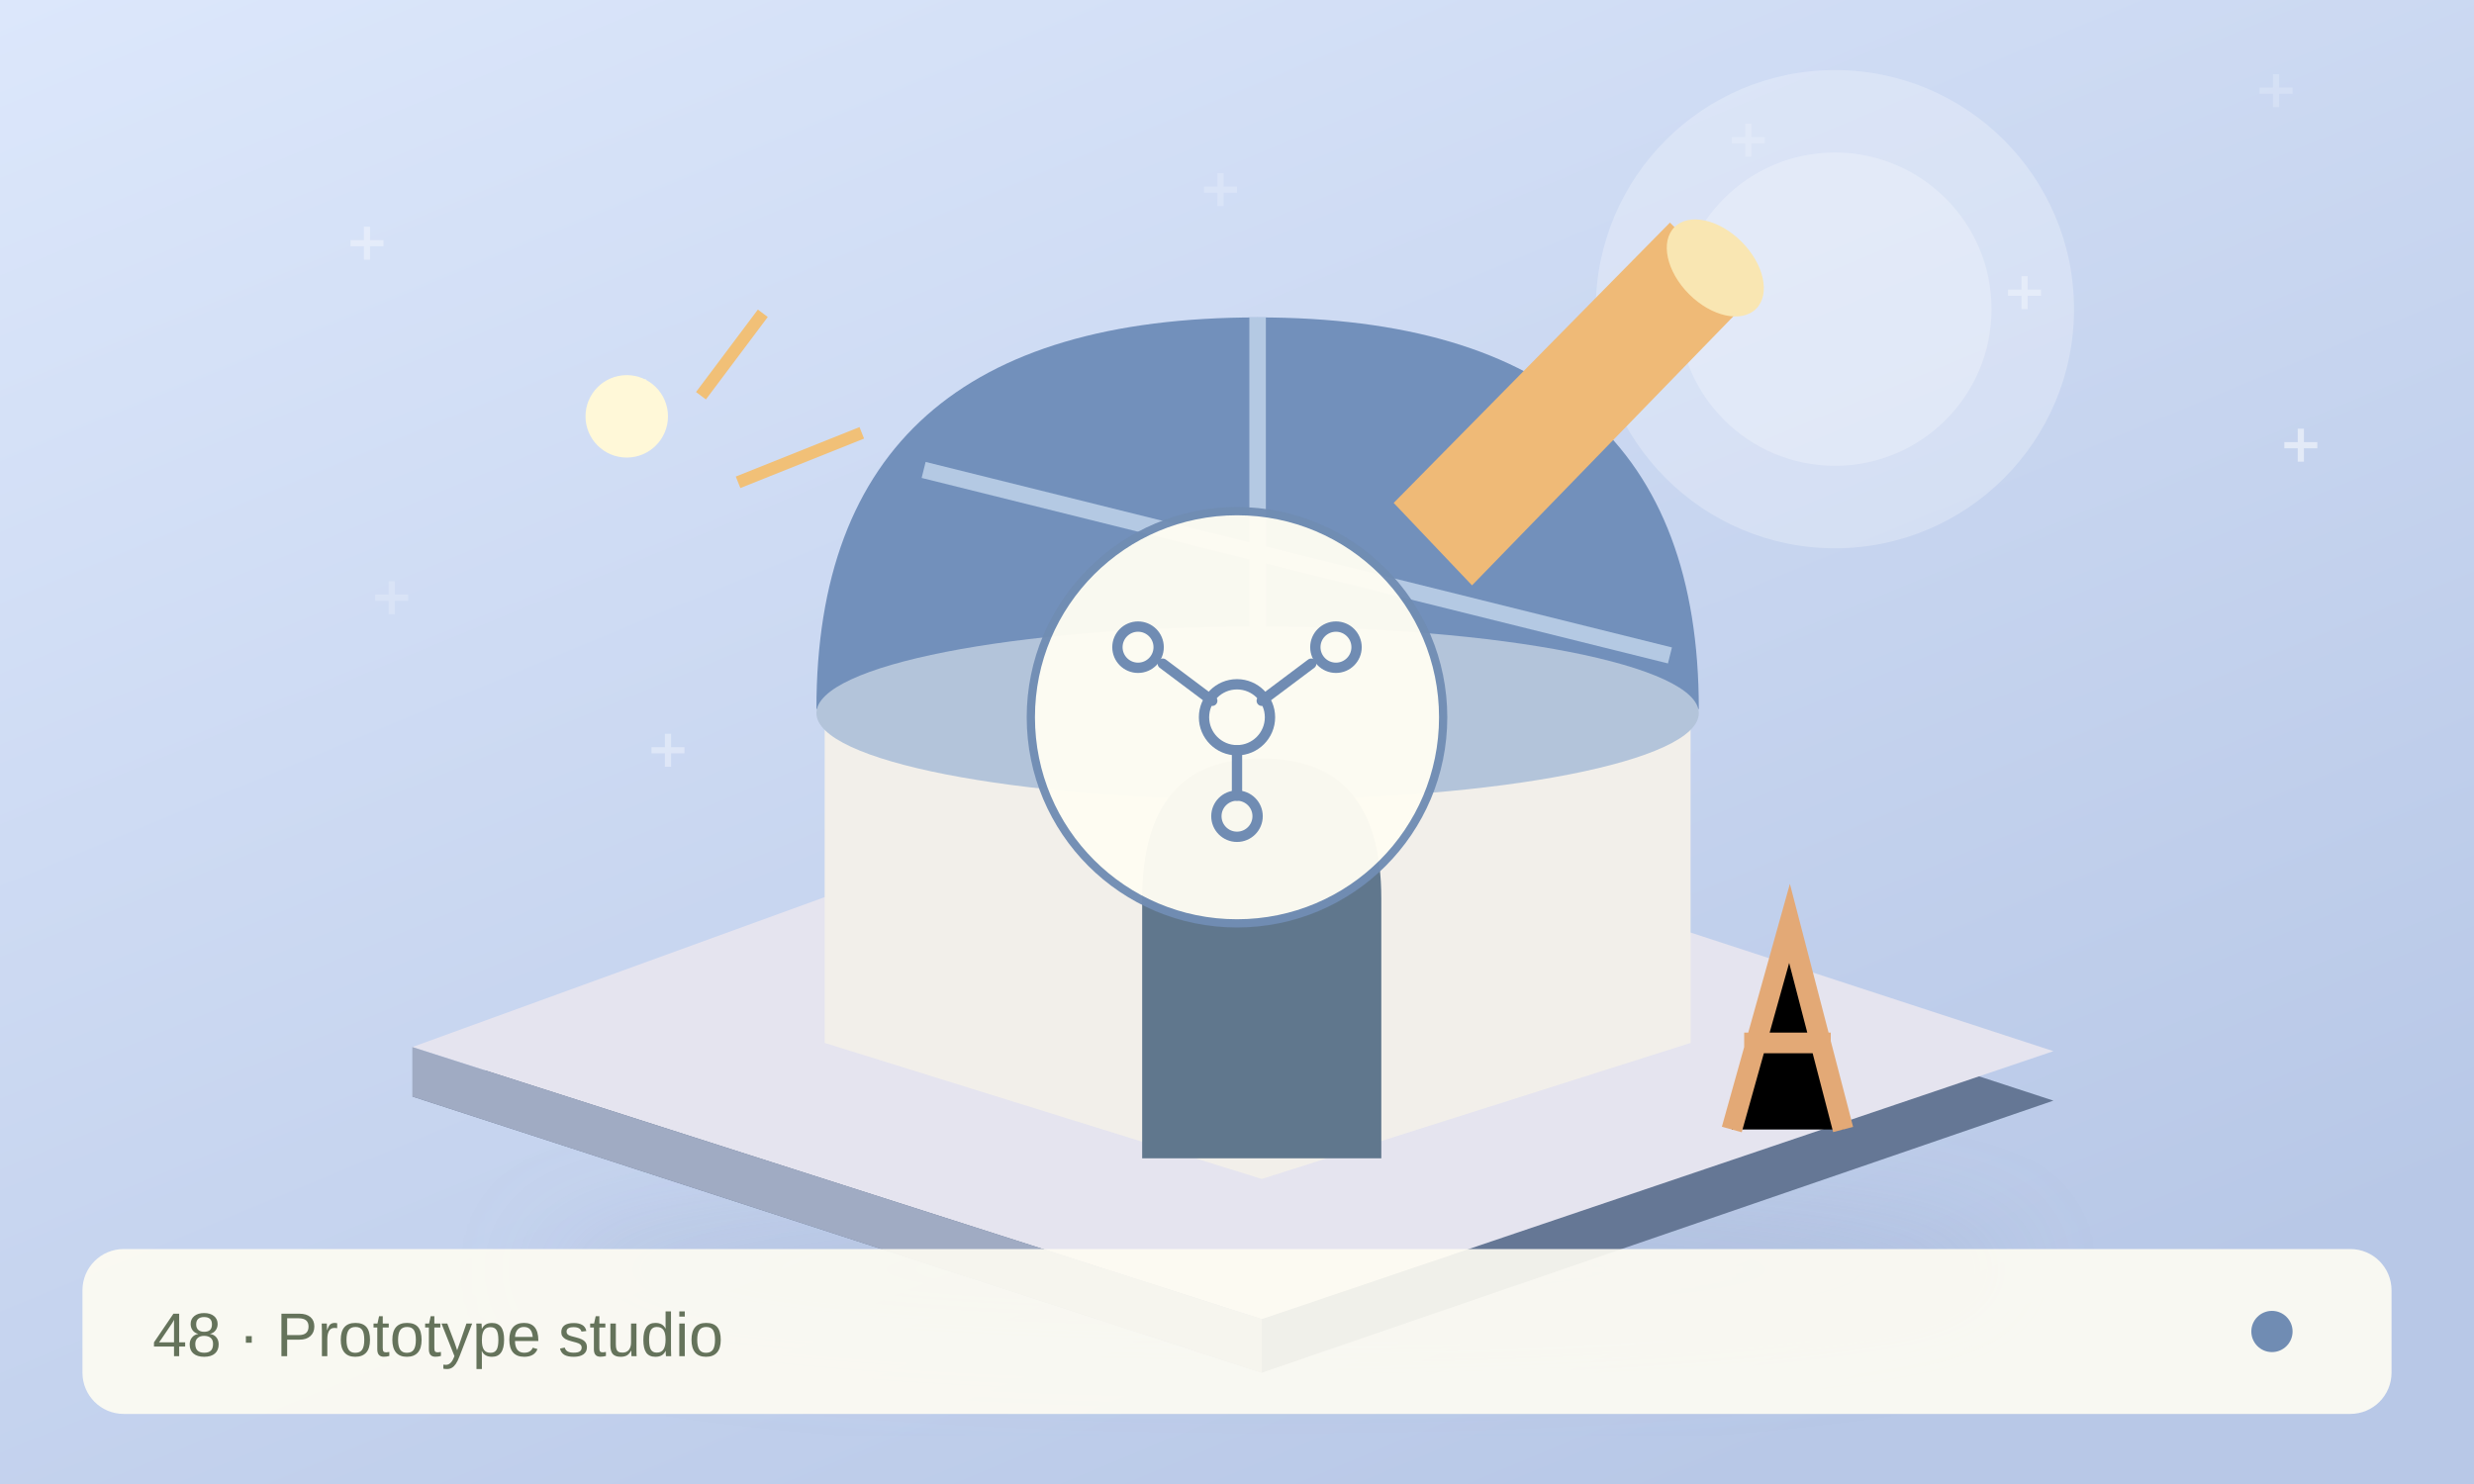
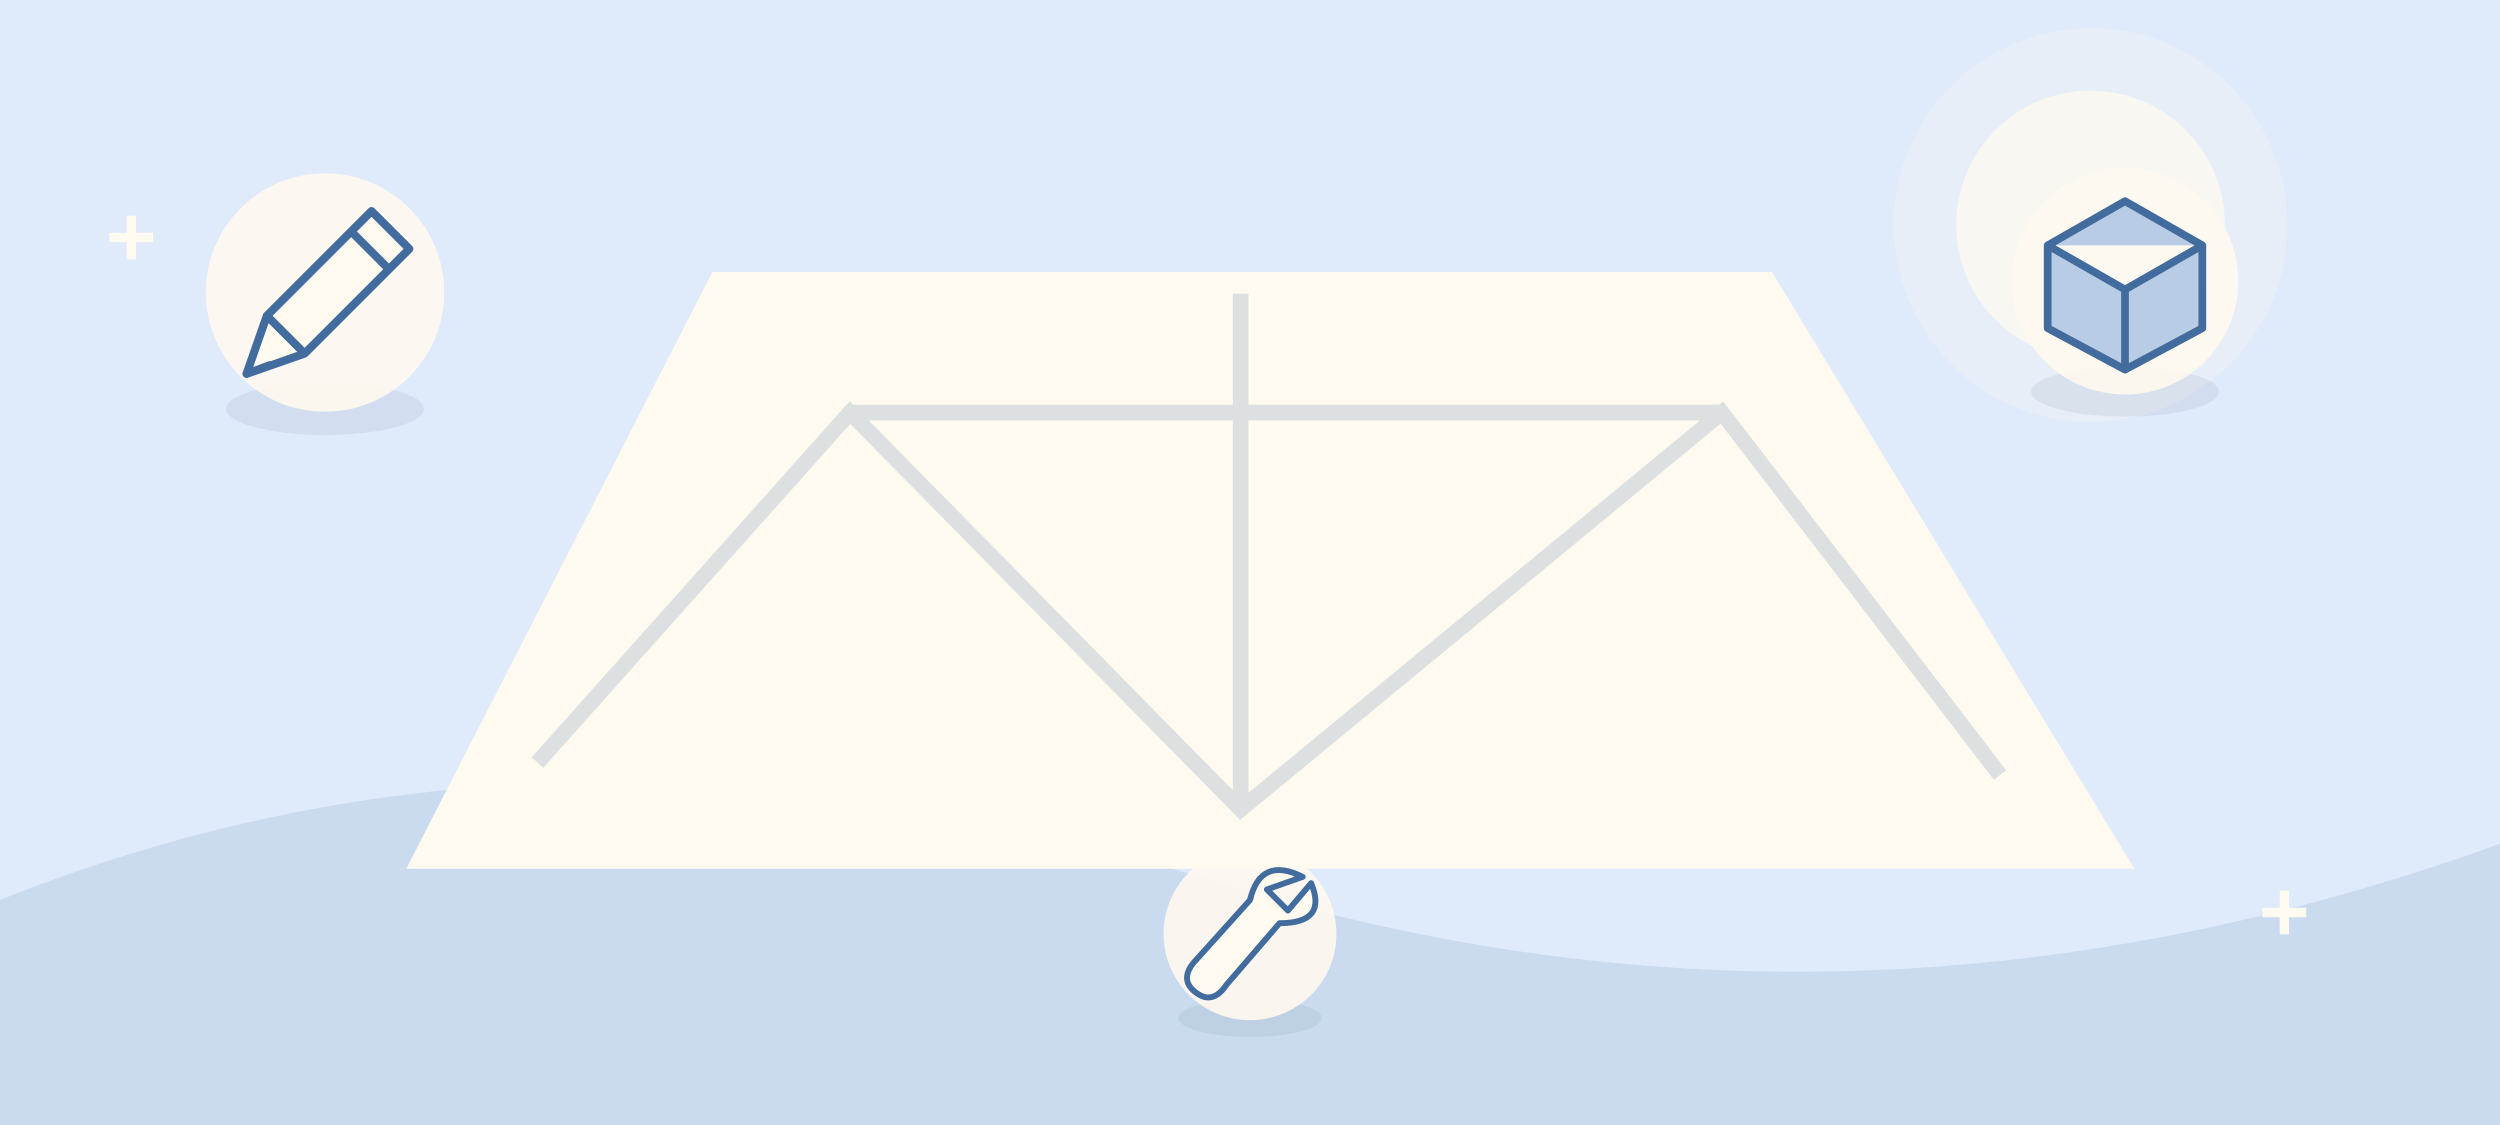
- <svg xmlns="http://www.w3.org/2000/svg" class="world-art " viewBox="0 0 600 360" role="img" aria-label="Prototype studio: Make an idea testable">
-   <defs>
-     <linearGradient id="_R_0_bg" x2="0.7" y2="1">
-       <stop stop-color="#dce7fb" />
-       <stop offset="1" stop-color="#b8c8e7" />
-     </linearGradient>
-     <linearGradient id="_R_0_stone" x2=".2" y2="1">
-       <stop stop-color="#aaa0d1" />
-       <stop offset="1" stop-color="#686783" />
-     </linearGradient>
-     <linearGradient id="_R_0_portal" x2="0" y2="1">
-       <stop stop-color="#fbe4a6" />
-       <stop offset="1" stop-color="#f1a967" />
-     </linearGradient>
-     <linearGradient id="_R_0_water" x2="0" y2="1">
-       <stop stop-color="#a4d5d5" />
-       <stop offset="1" stop-color="#699fac" />
-     </linearGradient>
-     <filter id="_R_0_shadow" x="-50%" y="-50%" width="200%" height="200%">
-       <feGaussianBlur stdDeviation="12" />
-     </filter>
-   </defs>
-   <rect width="600" height="360" fill="url(#_R_0_bg)" />
-   <circle cx="445" cy="75" r="58" fill="#fff" opacity=".25" />
-   <circle cx="445" cy="75" r="38" fill="#fff" opacity=".25" />
-   <g opacity="0.2" transform="translate(552 22)">
-     <path d="M0-4V4M-4 0H4" stroke="#fff" stroke-width="1.5" />
-   </g>
-   <g opacity="0.36" transform="translate(89 59)">
-     <path d="M0-4V4M-4 0H4" stroke="#fff" stroke-width="1.5" />
-   </g>
-   <g opacity="0.52" transform="translate(156 96)">
-     <path d="M0-4V4M-4 0H4" stroke="#fff" stroke-width="1.5" />
-   </g>
-   <g opacity="0.2" transform="translate(223 133)">
-     <path d="M0-4V4M-4 0H4" stroke="#fff" stroke-width="1.5" />
-   </g>
-   <g opacity="0.36" transform="translate(290 170)">
-     <path d="M0-4V4M-4 0H4" stroke="#fff" stroke-width="1.5" />
-   </g>
-   <g opacity="0.52" transform="translate(357 207)">
-     <path d="M0-4V4M-4 0H4" stroke="#fff" stroke-width="1.5" />
-   </g>
-   <g opacity="0.2" transform="translate(424 34)">
-     <path d="M0-4V4M-4 0H4" stroke="#fff" stroke-width="1.5" />
-   </g>
-   <g opacity="0.36" transform="translate(491 71)">
-     <path d="M0-4V4M-4 0H4" stroke="#fff" stroke-width="1.5" />
-   </g>
-   <g opacity="0.52" transform="translate(558 108)">
-     <path d="M0-4V4M-4 0H4" stroke="#fff" stroke-width="1.5" />
-   </g>
-   <g opacity="0.2" transform="translate(95 145)">
-     <path d="M0-4V4M-4 0H4" stroke="#fff" stroke-width="1.5" />
-   </g>
-   <g opacity="0.36" transform="translate(162 182)">
-     <path d="M0-4V4M-4 0H4" stroke="#fff" stroke-width="1.5" />
-   </g>
-   <g opacity="0.52" transform="translate(229 219)">
-     <path d="M0-4V4M-4 0H4" stroke="#fff" stroke-width="1.5" />
-   </g>
-   <g opacity="0.2" transform="translate(296 46)">
-     <path d="M0-4V4M-4 0H4" stroke="#fff" stroke-width="1.5" />
-   </g>
+ <svg xmlns="http://www.w3.org/2000/svg" class="world-art world-preview " viewBox="0 0 800 360" role="img" aria-label="Prototype studio: Make an idea testable">
  <g>
-     <ellipse cx="310" cy="308" rx="180" ry="20" fill="#7787ad" opacity=".15" filter="url(#_R_0_shadow)" />
-     <path d="m100 266 187-68 211 69-192 66Z" fill="#657795" />
-     <path d="m100 254 187-68 211 69-192 65Z" fill="#e5e4ef" />
-     <path d="m100 254 206 66v13l-206-67" fill="#a0abc3" />
-     <path d="M200 253v-83q0-90 105-90t105 90v83l-104 33Z" fill="#f2efea" />
-     <path d="M198 172q0-95 107-95t107 95" fill="#7290bb" />
-     <path d="M305 77v95M224 114l181 45" stroke="#b4c9e3" stroke-width="4" />
-     <ellipse cx="305" cy="173" rx="107" ry="21" fill="#b3c4da" />
-     <path d="M277 281v-63q0-34 29-34t29 34v63" fill="#60778d" />
-     <path d="m338 122 67-68 19 19-67 69Z" fill="#efba77" />
-     <ellipse cx="416" cy="65" rx="14" ry="9" transform="rotate(45 416 65)" fill="#f9e6b2" />
-     <path d="m170 96 15-20m-6 41 30-12" stroke="#f1c077" stroke-width="3" />
-     <circle cx="152" cy="101" r="10" fill="#fff8d8" />
-     <path d="m420 274 14-50 13 50M423 253h21" stroke="#e3a976" stroke-width="5" />
-   </g>
-   <g transform="translate(300 174)">
-     <circle r="50" fill="#fffdf2" stroke="#708cb3" stroke-width="2" opacity=".96" />
-     <g stroke="#708cb3" stroke-width="2.5" fill="none" stroke-linecap="round" stroke-linejoin="round">
-       <circle r="8" />
-       <circle cx="-24" cy="-17" r="5" />
-       <circle cx="24" cy="-17" r="5" />
-       <circle cy="24" r="5" />
-       <path d="m-18-13 12 9m12 0 12-9M0 8v11" />
+     <rect width="800" height="360" fill="#dfeafb" />
+     <circle cx="669" cy="72" r="43" fill="#fffaf0" opacity=".7" />
+     <circle cx="669" cy="72" r="63" fill="#fffaf0" opacity=".25" />
+     <path d="M0 288Q180 216 385 281T800 270V360H0Z" fill="#b8cde5" opacity=".55" />
+     <path d="M130 278L228 87H567L683 278Z" fill="#fffaf0" />
+     <path d="M172 244L272 132L397 259L551 132L640 248M272 132L551 132M397 259L397 94" stroke="#426c9d" opacity=".18" stroke-width="5" fill="none" />
+     <g transform="translate(104 93.6) scale(0.9302326)">
+       <ellipse cy="40" rx="34" ry="9" fill="#2e4869" opacity=".08" />
+       <circle r="41" fill="#fffaf0" opacity=".9" />
+       <g stroke="#426c9d" stroke-width="2.8" stroke-linecap="round" stroke-linejoin="round" fill="#fffaf0">
+         <path d="M-27 28L-20 8L16-28L29-15L-7 21ZM-20 8L-7 21M9-21L22-8M-27 28L-19 25" />
+       </g>
    </g>
-   </g>
-   <g>
-     <rect x="20" y="303" width="560" height="40" rx="10" fill="#fffdf3" opacity=".9" />
-     <text x="37" y="329" font-family="Arial,sans-serif" font-size="15" fill="#65735b">48 · Prototype studio</text>
-     <circle cx="551" cy="323" r="5" fill="#708cb3" />
+     <g transform="translate(680 90) scale(0.8837209)">
+       <ellipse cy="40" rx="34" ry="9" fill="#2e4869" opacity=".08" />
+       <circle r="41" fill="#fffaf0" opacity=".9" />
+       <g stroke="#426c9d" stroke-width="2.8" stroke-linecap="round" stroke-linejoin="round" fill="#b8cde5">
+         <path d="M0-29L28-13V17L0 32L-28 17V-13ZM-28-13L0 3L28-13M0 3V32" />
+       </g>
+     </g>
+     <g transform="translate(400 298.8) scale(0.6744186)">
+       <ellipse cy="40" rx="34" ry="9" fill="#2e4869" opacity=".08" />
+       <circle r="41" fill="#fffaf0" opacity=".9" />
+       <g stroke="#426c9d" stroke-width="2.8" stroke-linecap="round" stroke-linejoin="round" fill="#fffaf0">
+         <path d="M25-27Q5-37 0-16L-27 14Q-34 23-24 29Q-17 33-11 24L14-5Q37-5 29-24L18-11L8-21Z" />
+       </g>
+     </g>
+     <path d="M42 69v14M35 76h14M731 285v14M724 292h14" stroke="#fffaf0" stroke-width="3" />
  </g>
</svg>
